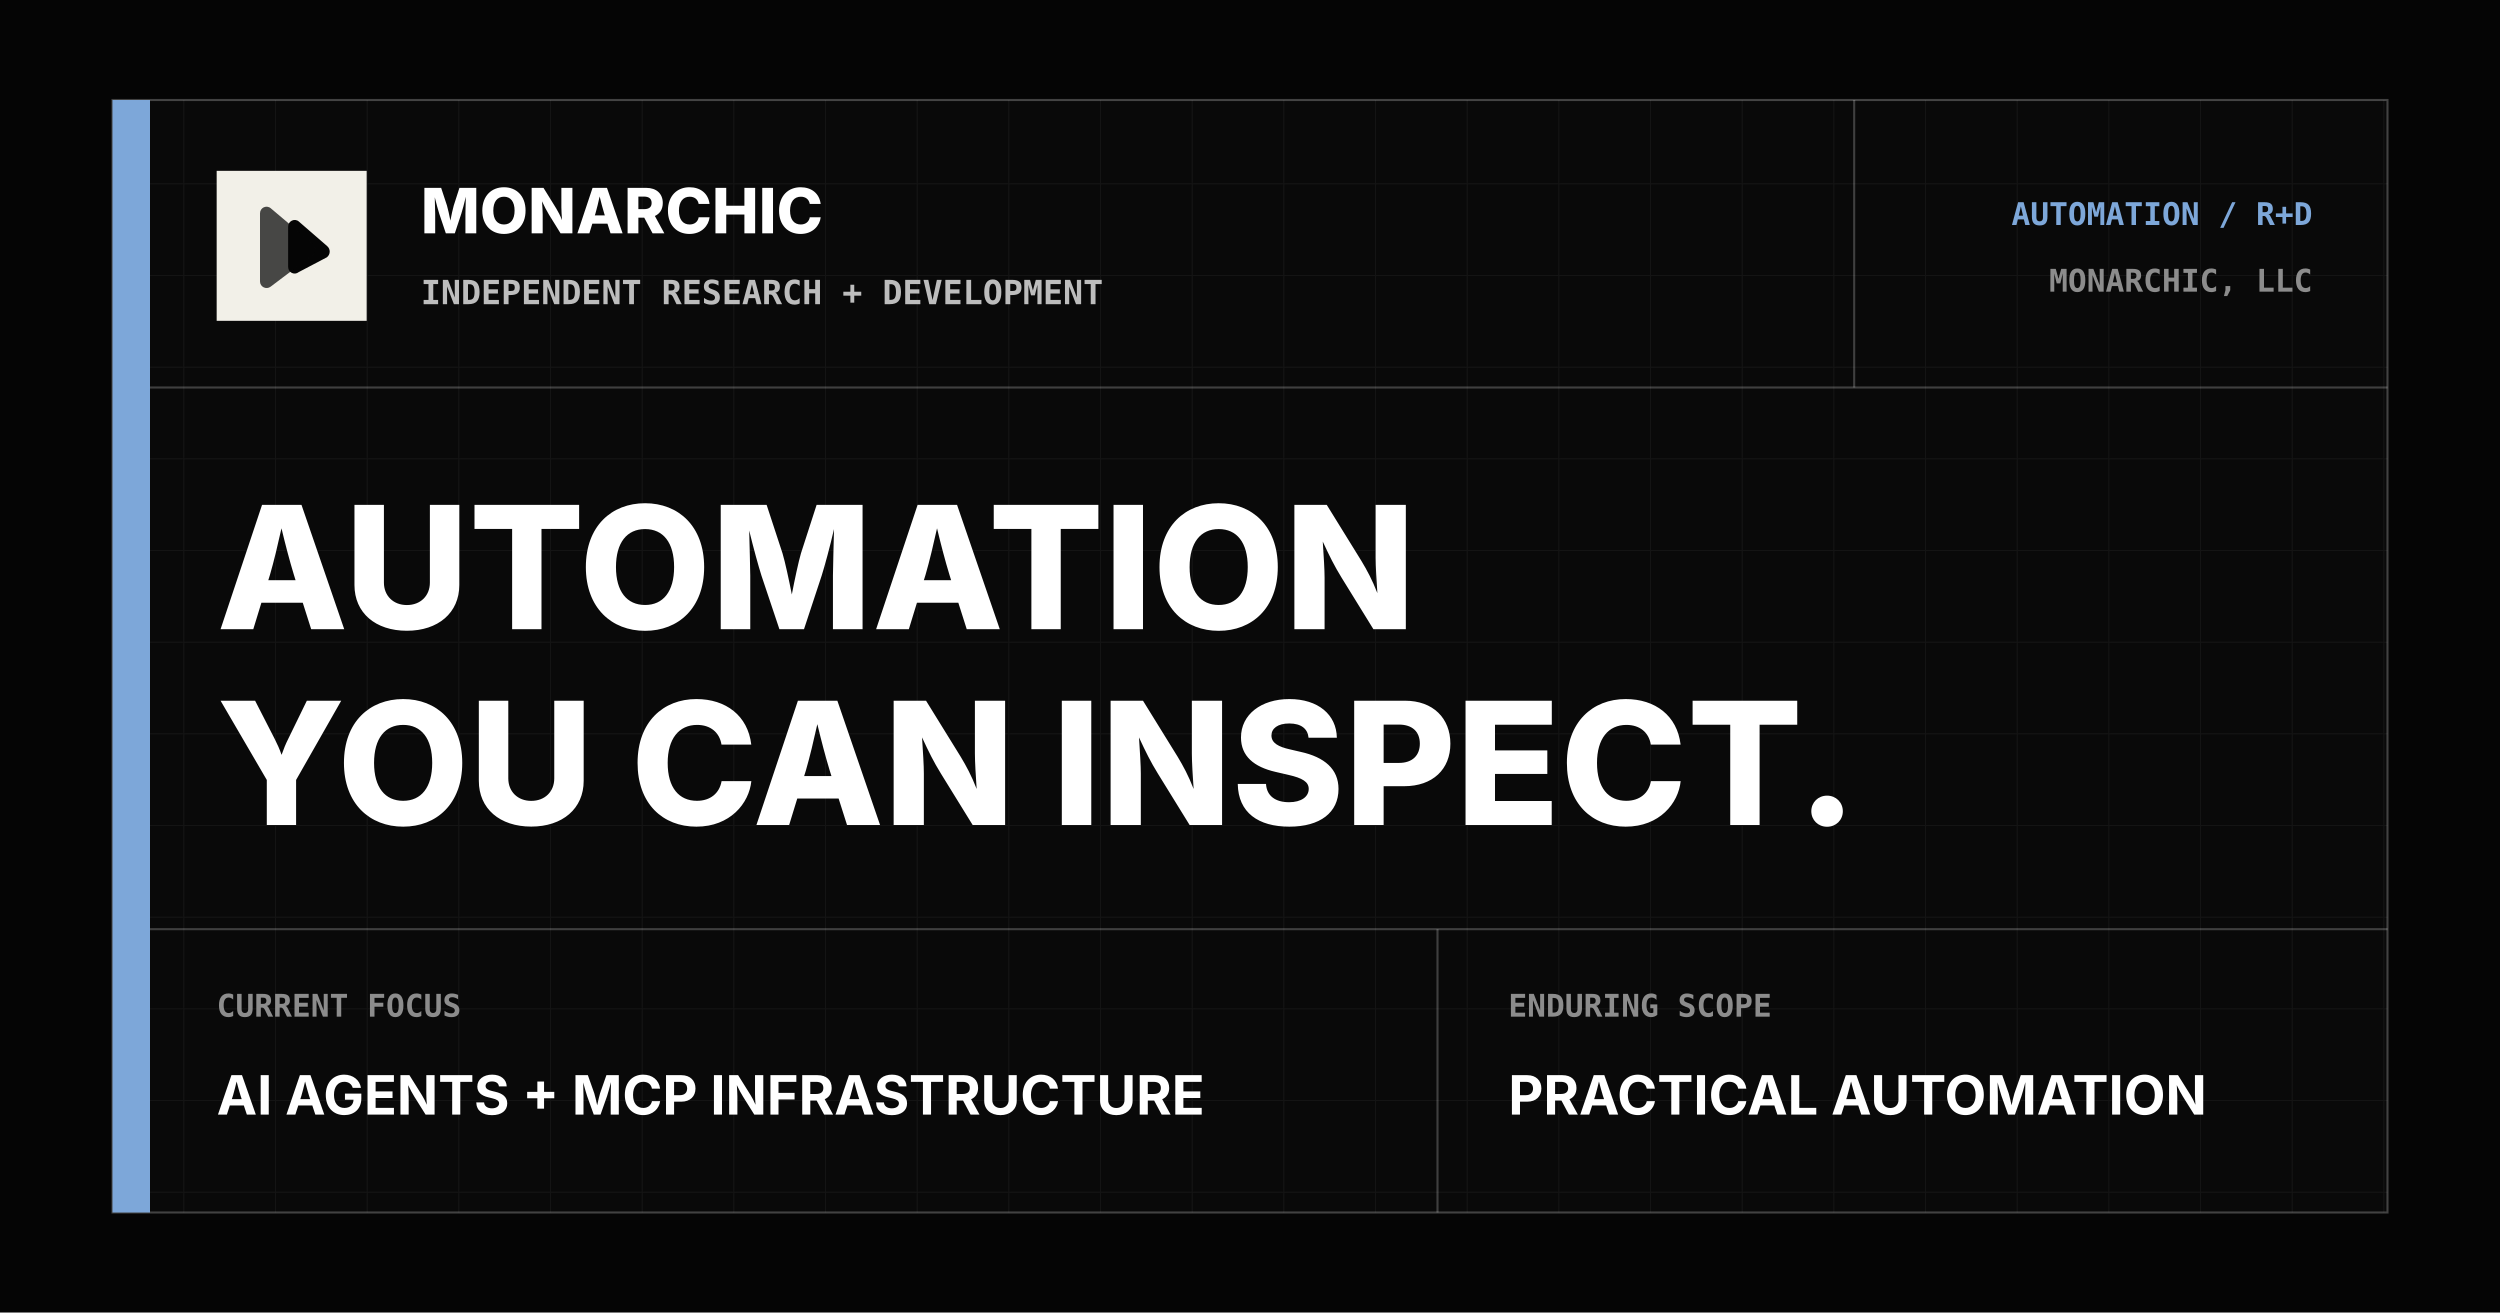
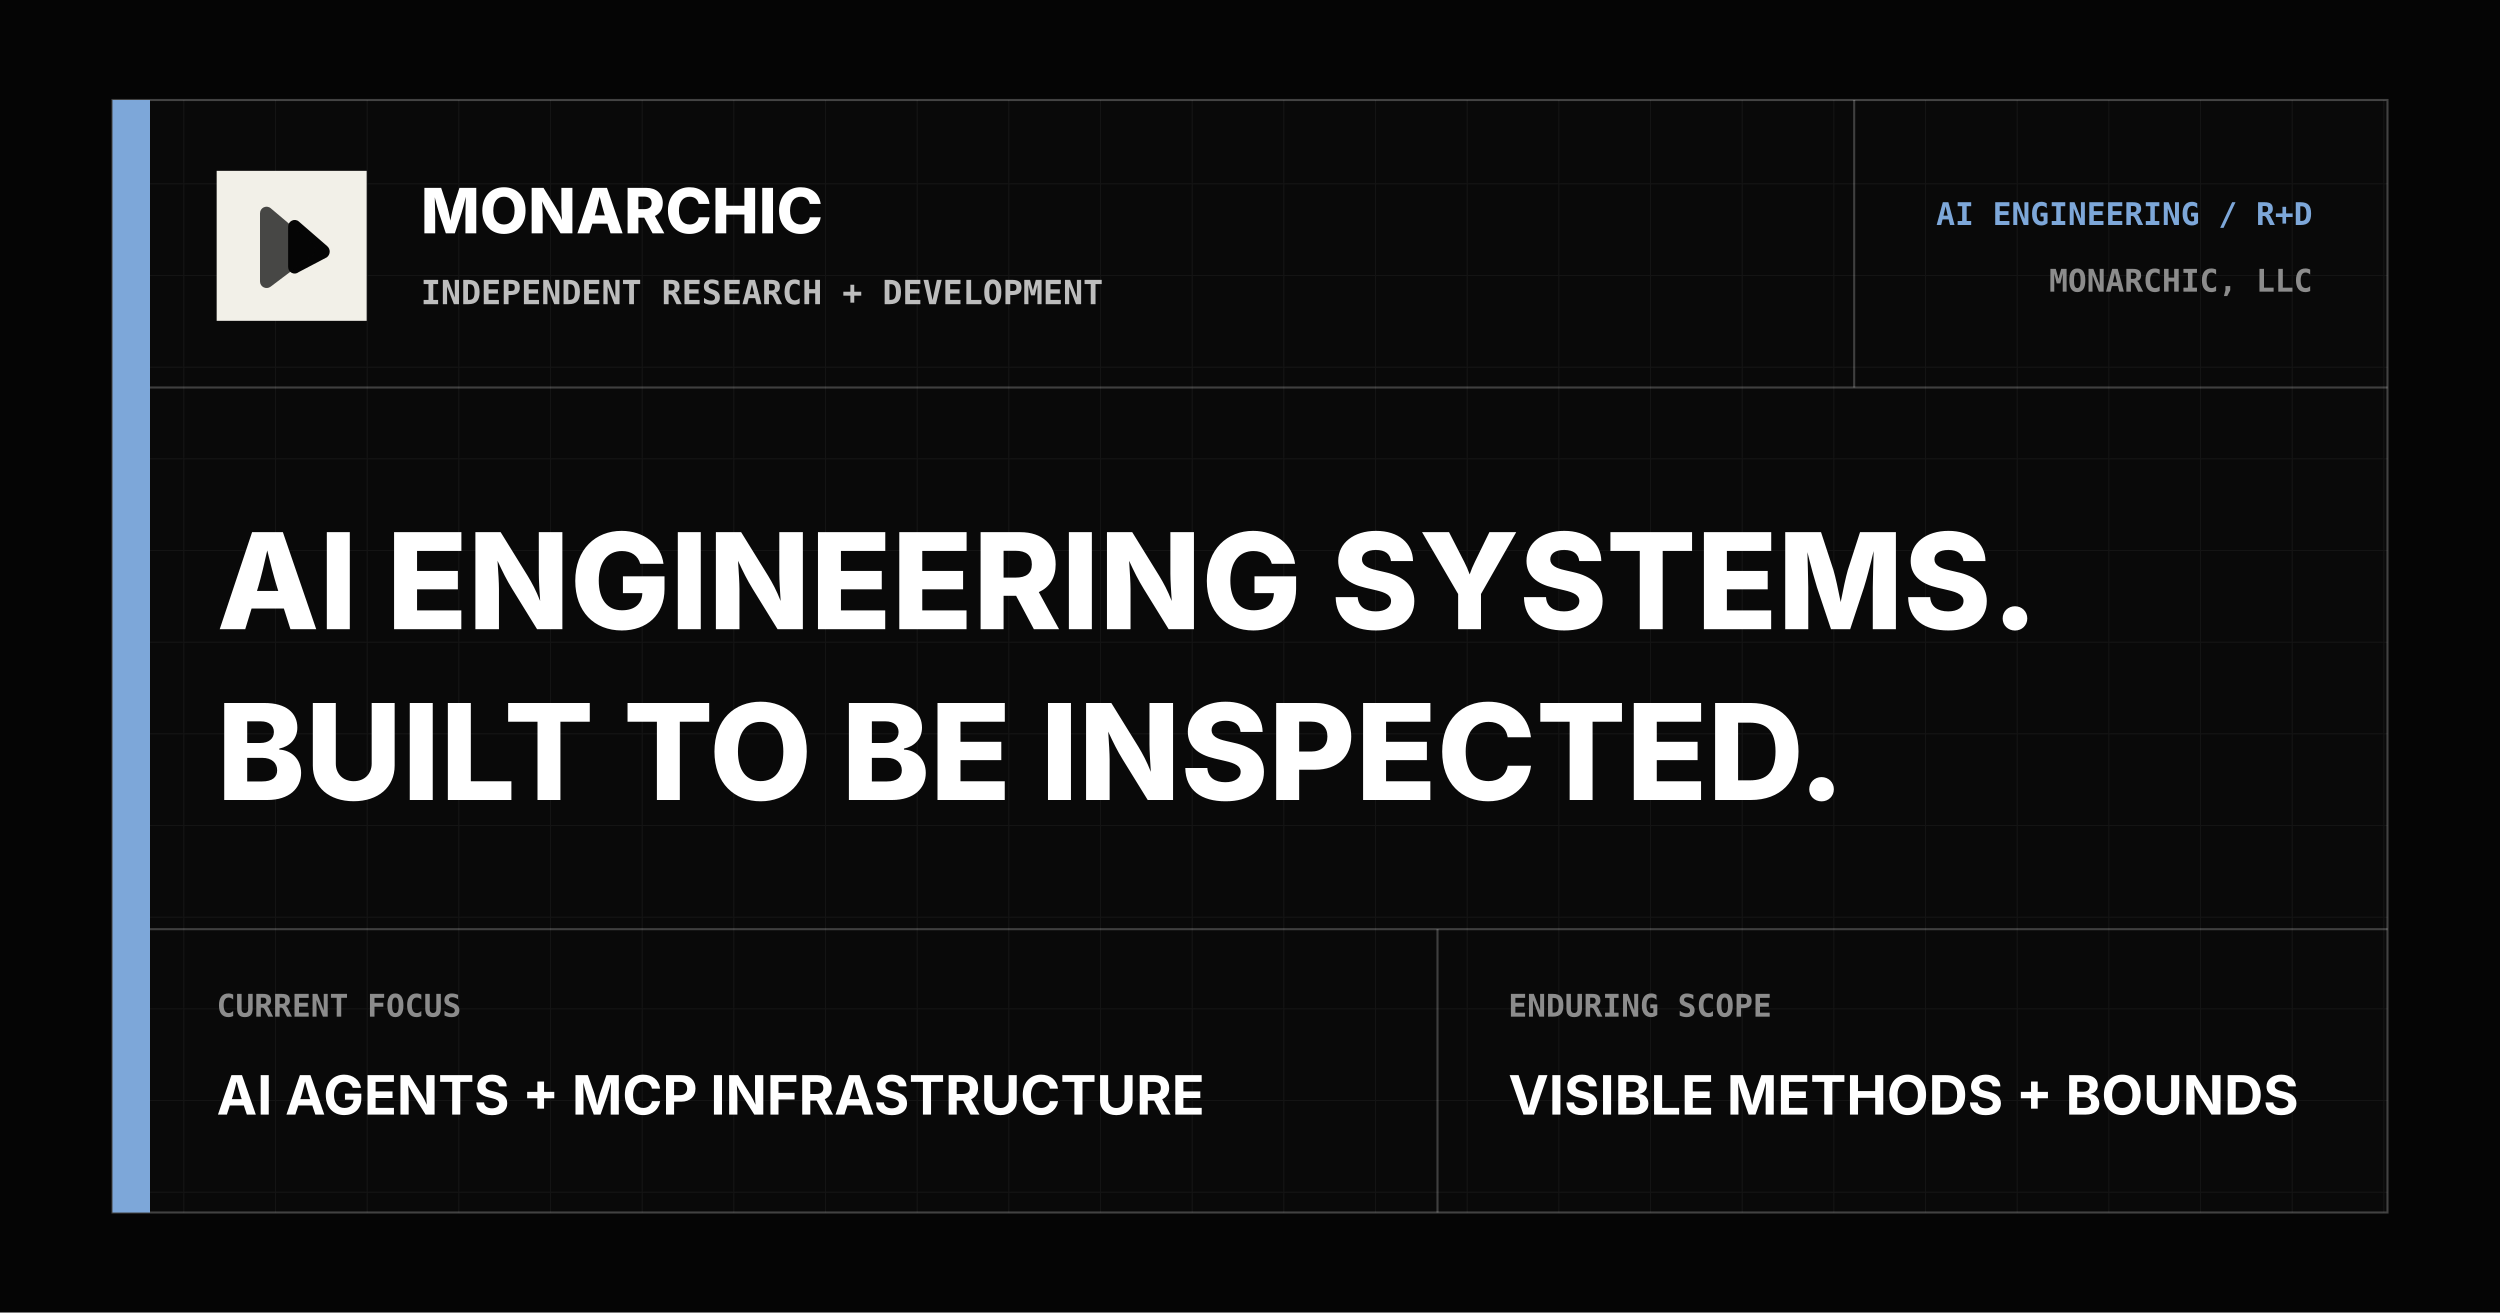
<svg xmlns="http://www.w3.org/2000/svg" width="1200" height="630" viewBox="0 0 1200 630" role="img" aria-labelledby="title desc">
  <defs>
    <pattern id="grid" width="44" height="44" patternUnits="userSpaceOnUse">
      <path d="M44 0H0V44" fill="none" stroke="#ffffff" stroke-opacity="0.045" stroke-width="1" />
    </pattern>
  </defs>
  <rect width="1200" height="630" fill="#050505" />
  <rect x="54" y="48" width="1092" height="534" fill="#090909" stroke="#ffffff" stroke-opacity="0.24" />
  <rect x="54" y="48" width="18" height="534" fill="#7da7d9" />
  <rect x="72" y="48" width="1074" height="534" fill="url(#grid)" />
  <path d="M72 186H1146M72 446H1146" stroke="#ffffff" stroke-opacity="0.22" />
  <path d="M890 48V186M690 446V582" stroke="#ffffff" stroke-opacity="0.22" />
  <g transform="translate(104 82)">
    <rect width="72" height="72" fill="#f2f0e8" />
    <path fill="#050505" d="M39.4 48.6c-2.1 1.7-5.1.2-5.1-2.5V26.8c0-2.7 3.1-4.2 5.1-2.5L53 36.1c1.7 1.4 1.7 4-.1 5.4L39.4 48.6Z" />
    <path fill="#050505" d="M20.8 20.4c0-2.7 3.1-4.2 5.2-2.4l20 16.9c1.8 1.5 1.7 4.2-.1 5.6l-20 15.1c-2.1 1.6-5.1.1-5.1-2.5V20.4Z" opacity=".72" />
  </g>
  <text x="202" y="112" fill="#ffffff" font-family="Inter, ui-sans-serif, system-ui, sans-serif" font-size="30" font-weight="760">MONARCHIC</text>
  <text x="202" y="146" fill="#bdbdbd" font-family="ui-monospace, SFMono-Regular, Menlo, monospace" font-size="16" font-weight="700">INDEPENDENT RESEARCH + DEVELOPMENT</text>
-   <text x="1110" y="108" fill="#7da7d9" font-family="ui-monospace, SFMono-Regular, Menlo, monospace" font-size="15" font-weight="700" text-anchor="end">AUTOMATION / R+D</text>
+   <text x="1110" y="108" fill="#7da7d9" font-family="ui-monospace, SFMono-Regular, Menlo, monospace" font-size="15" font-weight="700" text-anchor="end">AI ENGINEERING / R+D</text>
  <text x="1110" y="140" fill="#8c8c8c" font-family="ui-monospace, SFMono-Regular, Menlo, monospace" font-size="15" font-weight="700" text-anchor="end">MONARCHIC, LLC</text>
-   <text x="104" y="302" fill="#ffffff" font-family="Inter, ui-sans-serif, system-ui, sans-serif" font-size="82" font-weight="780">AUTOMATION</text>
-   <text x="104" y="396" fill="#ffffff" font-family="Inter, ui-sans-serif, system-ui, sans-serif" font-size="82" font-weight="780">YOU CAN INSPECT.</text>
+   <text x="104" y="302" fill="#ffffff" font-family="Inter, ui-sans-serif, system-ui, sans-serif" font-size="64" font-weight="780">AI ENGINEERING SYSTEMS.</text>
+   <text x="104" y="384" fill="#ffffff" font-family="Inter, ui-sans-serif, system-ui, sans-serif" font-size="64" font-weight="780">BUILT TO BE INSPECTED.</text>
  <text x="104" y="488" fill="#8c8c8c" font-family="ui-monospace, SFMono-Regular, Menlo, monospace" font-size="15" font-weight="700">CURRENT FOCUS</text>
  <text x="104" y="535" fill="#ffffff" font-family="Inter, ui-sans-serif, system-ui, sans-serif" font-size="26" font-weight="720">AI AGENTS + MCP INFRASTRUCTURE</text>
  <text x="724" y="488" fill="#8c8c8c" font-family="ui-monospace, SFMono-Regular, Menlo, monospace" font-size="15" font-weight="700">ENDURING SCOPE</text>
-   <text x="724" y="535" fill="#ffffff" font-family="Inter, ui-sans-serif, system-ui, sans-serif" font-size="26" font-weight="720">PRACTICAL AUTOMATION</text>
+   <text x="724" y="535" fill="#ffffff" font-family="Inter, ui-sans-serif, system-ui, sans-serif" font-size="26" font-weight="720">VISIBLE METHODS + BOUNDS</text>
</svg>
